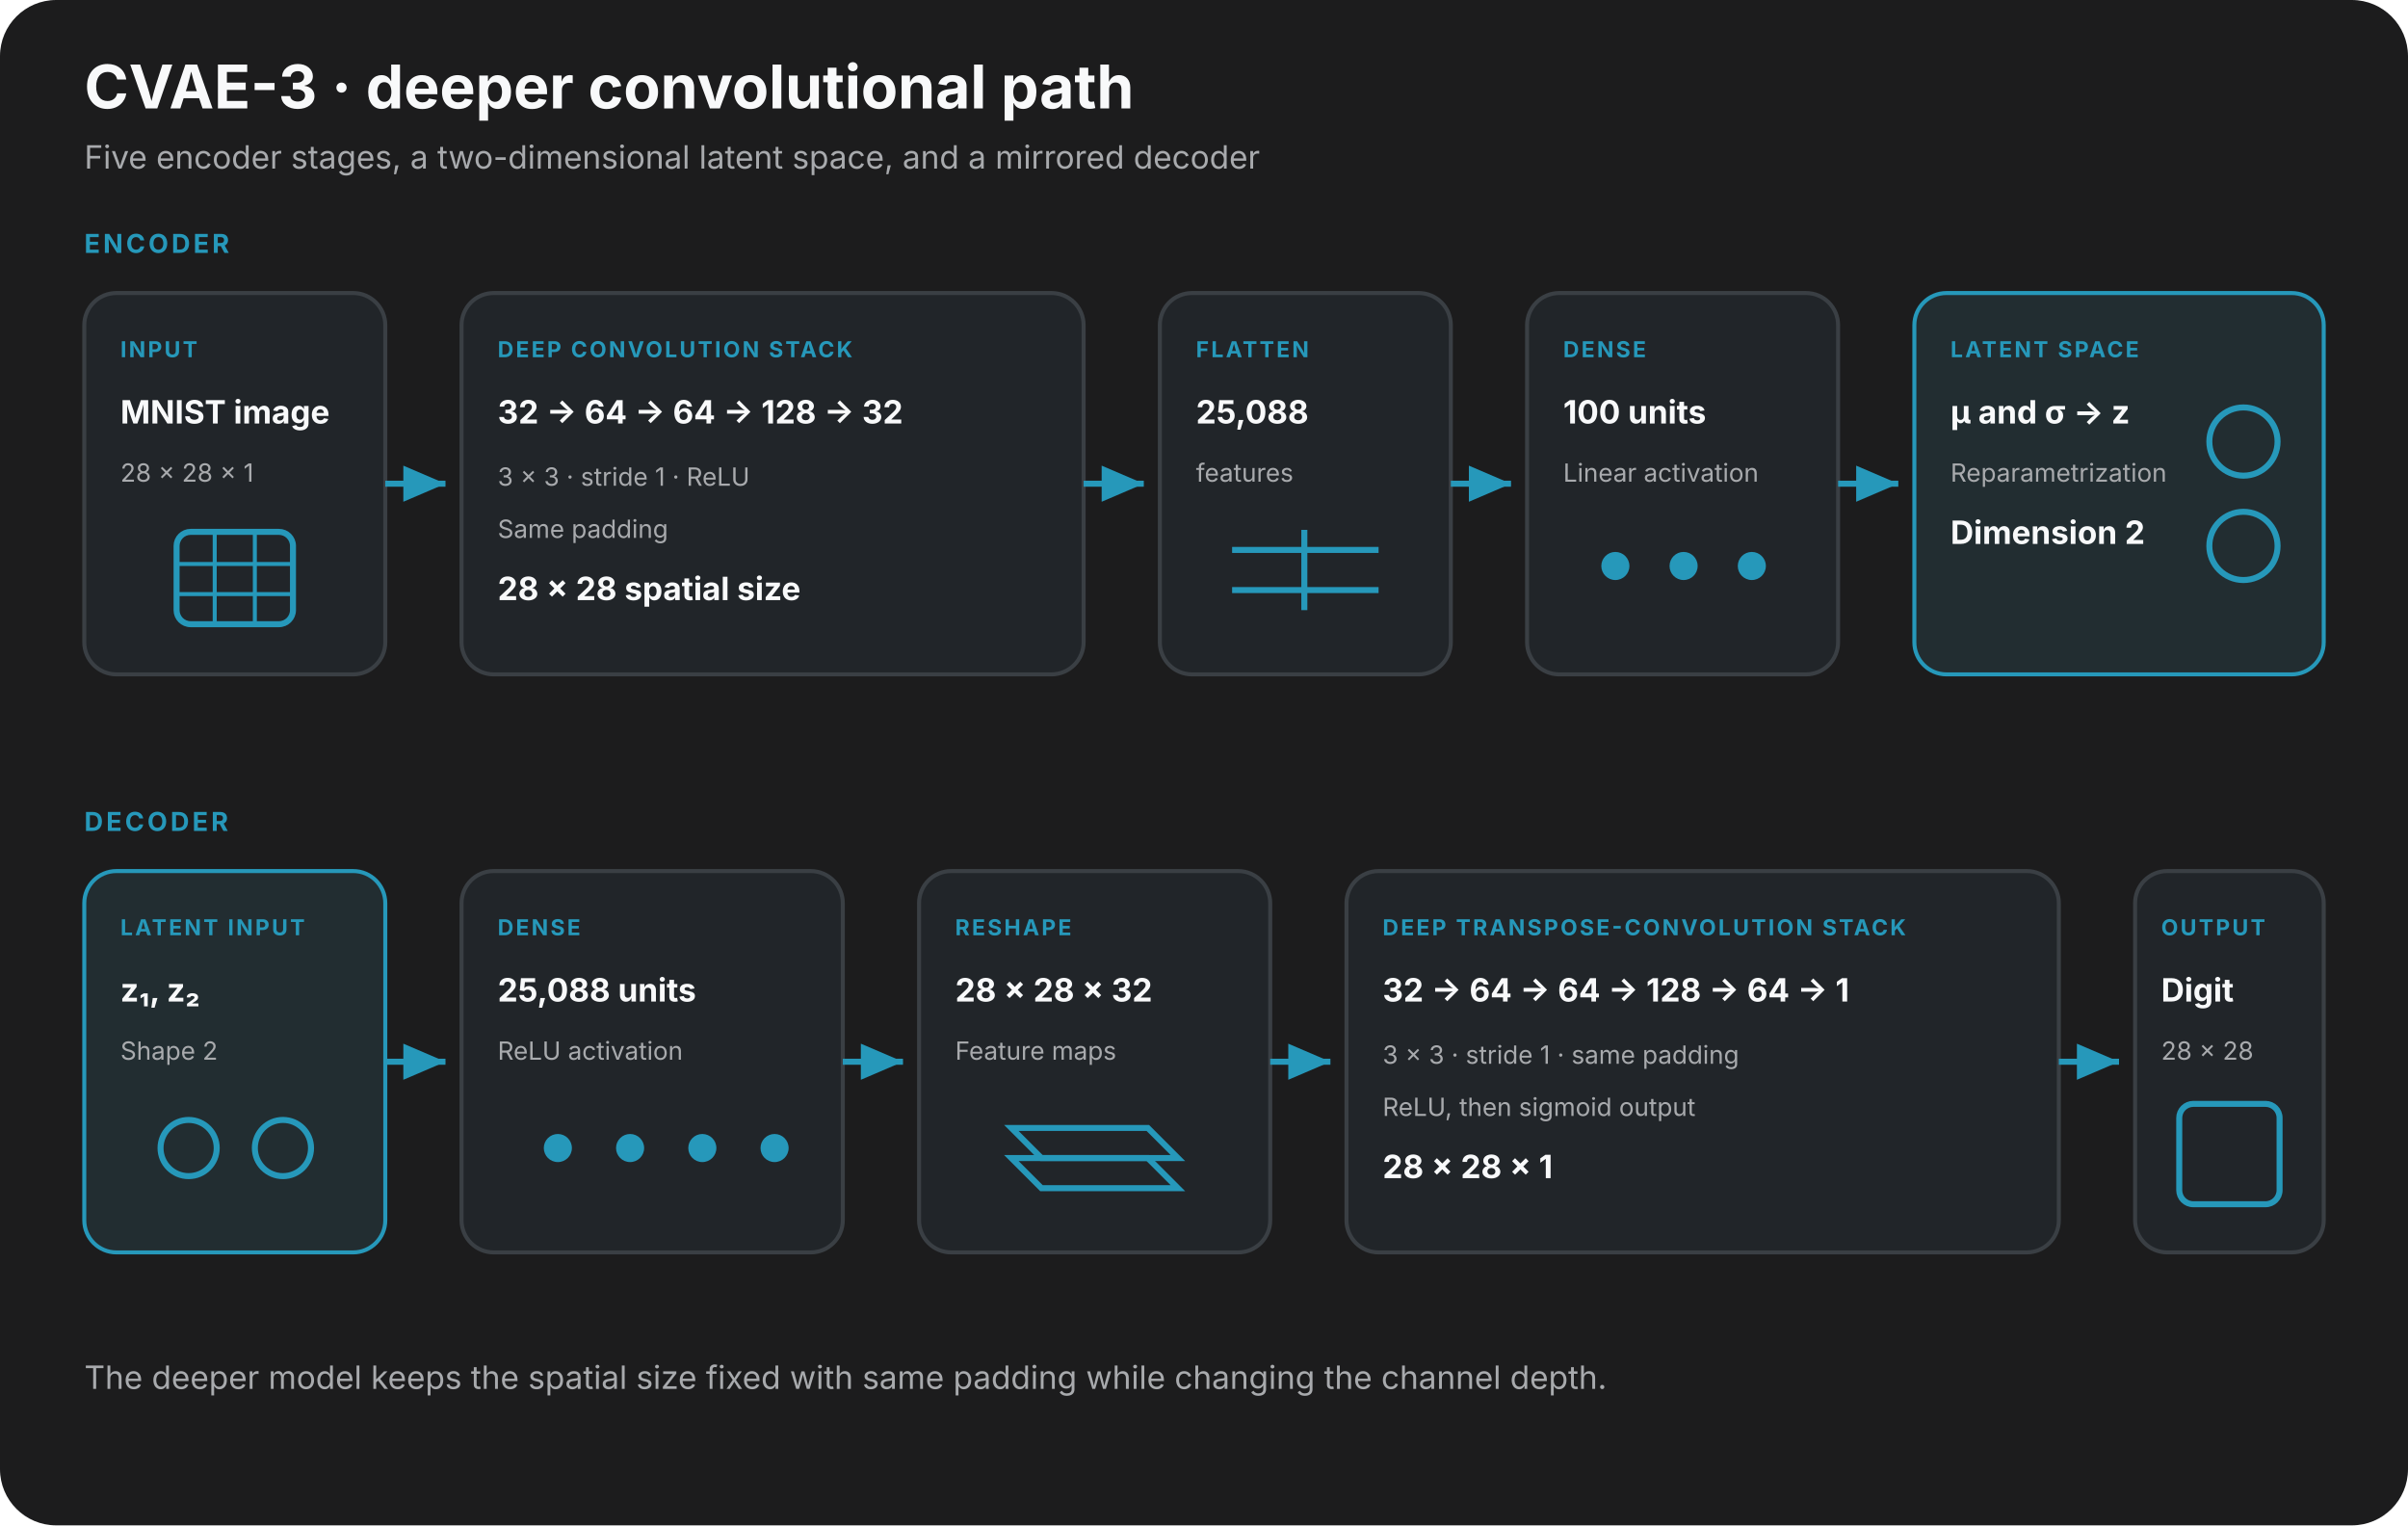
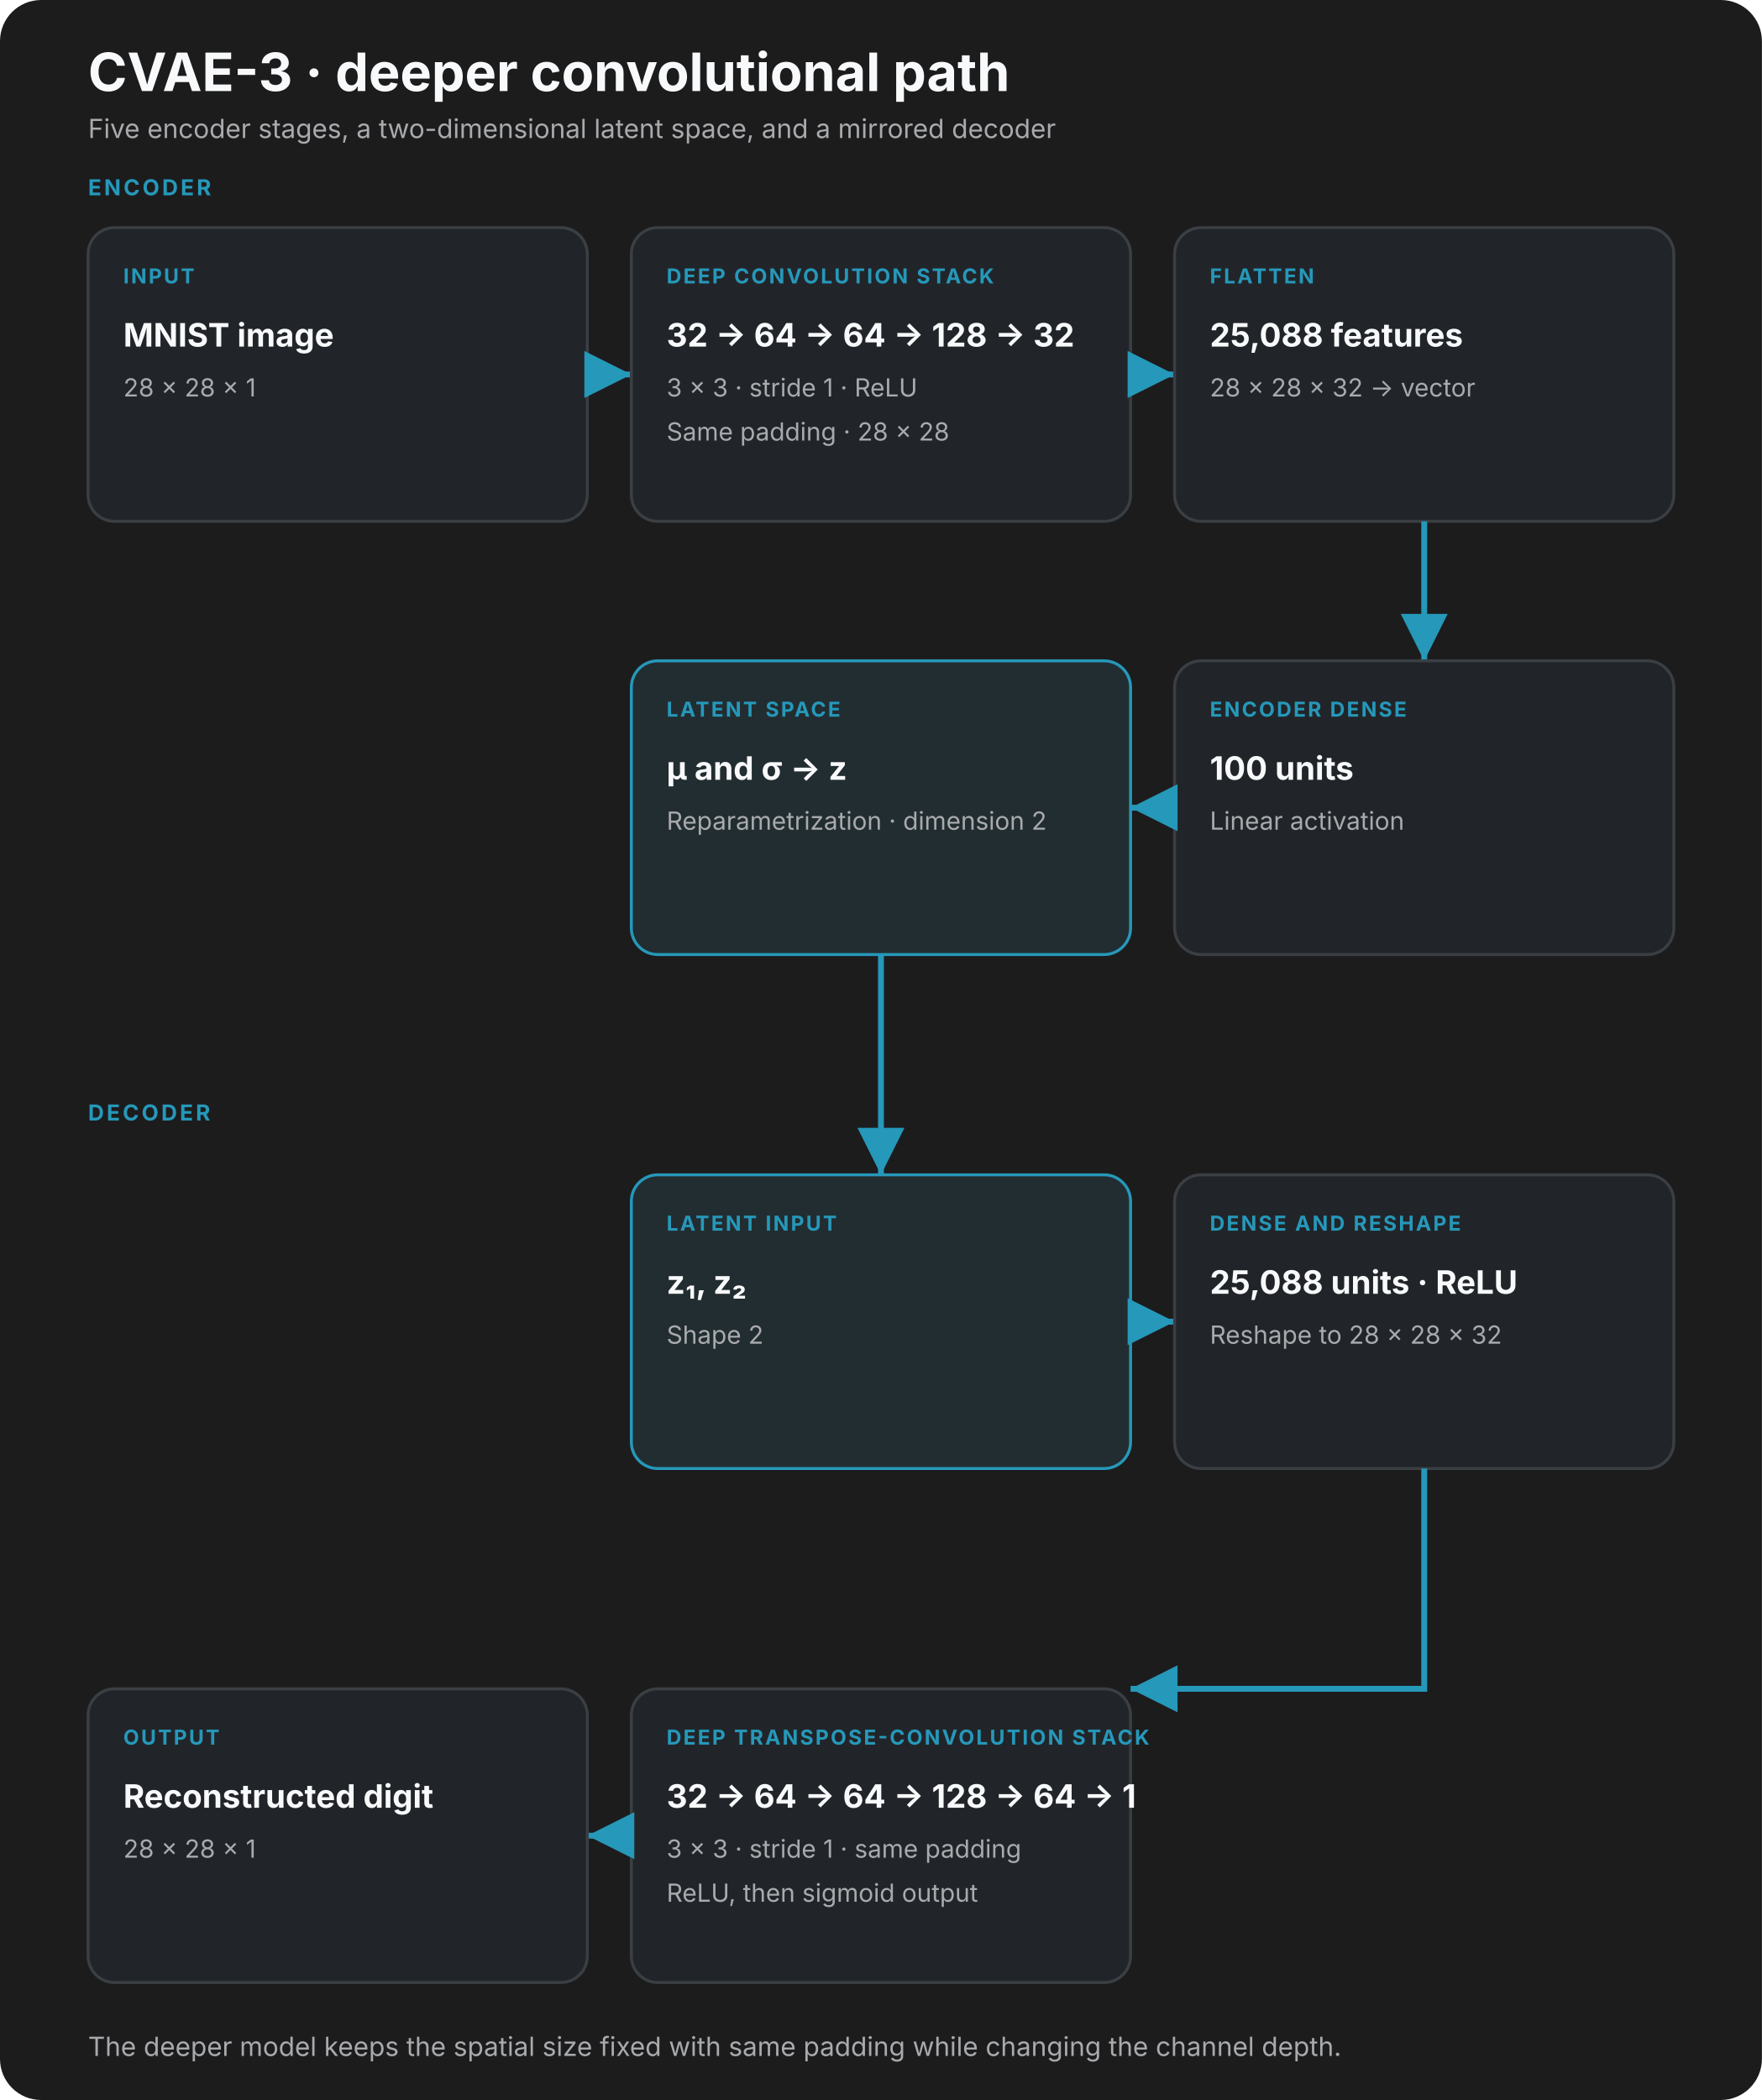
- <svg xmlns="http://www.w3.org/2000/svg" viewBox="0 0 1200 760" role="img" aria-labelledby="cvae3-title cvae3-desc">
+ <svg xmlns="http://www.w3.org/2000/svg" viewBox="0 0 1200 1430" role="img" aria-labelledby="cvae3-title cvae3-desc">
  <defs>
-     <marker id="cvae3-arrow" markerWidth="9" markerHeight="9" refX="7" refY="3" orient="auto">
-       <path d="M0 0 7 3 0 6Z" fill="#2698ba" />
+     <marker id="cvae3-arrow" markerWidth="11" markerHeight="11" refX="8" refY="4" orient="auto">
+       <path d="M0 0 8 4 0 8Z" fill="#2698ba" />
    </marker>
-     <style>.h{fill:#f8f9fa;font:700 30px Inter,-apple-system,BlinkMacSystemFont,"Segoe UI",sans-serif}.s{fill:#a8aaad;font:400 16px Inter,-apple-system,BlinkMacSystemFont,"Segoe UI",sans-serif}.r{fill:#2698ba;font:700 13px Inter,-apple-system,BlinkMacSystemFont,"Segoe UI",sans-serif;letter-spacing:1.5px}.k{fill:#2698ba;font:700 11px Inter,-apple-system,BlinkMacSystemFont,"Segoe UI",sans-serif;letter-spacing:1.1px}.n{fill:#f8f9fa;font:700 16px Inter,-apple-system,BlinkMacSystemFont,"Segoe UI",sans-serif}.d{fill:#a8aaad;font:400 12.5px Inter,-apple-system,BlinkMacSystemFont,"Segoe UI",sans-serif}.c{fill:#212529;stroke:#3a3f44;stroke-width:2}.z{fill:#222d31;stroke:#2698ba;stroke-width:2}.a{fill:none;stroke:#2698ba;stroke-width:3;marker-end:url(#cvae3-arrow)}</style>
+     <style>.h{fill:#f8f9fa;font:700 36px Inter,-apple-system,BlinkMacSystemFont,"Segoe UI",sans-serif}.s{fill:#a8aaad;font:400 18px Inter,-apple-system,BlinkMacSystemFont,"Segoe UI",sans-serif}.r{fill:#2698ba;font:700 15px Inter,-apple-system,BlinkMacSystemFont,"Segoe UI",sans-serif;letter-spacing:1.8px}.k{fill:#2698ba;font:700 14px Inter,-apple-system,BlinkMacSystemFont,"Segoe UI",sans-serif;letter-spacing:1.3px}.n{fill:#f8f9fa;font:700 22px Inter,-apple-system,BlinkMacSystemFont,"Segoe UI",sans-serif}.d{fill:#a8aaad;font:400 17px Inter,-apple-system,BlinkMacSystemFont,"Segoe UI",sans-serif}.c{fill:#212529;stroke:#3a3f44;stroke-width:2}.z{fill:#222d31;stroke:#2698ba;stroke-width:2}.a{fill:none;stroke:#2698ba;stroke-width:4;marker-end:url(#cvae3-arrow)}</style>
  </defs>
-   <rect width="1200" height="760" rx="28" fill="#1c1c1d" />
-   <text x="42" y="54" class="h">CVAE-3 · deeper convolutional path</text>
-   <text x="42" y="84" class="s">Five encoder stages, a two-dimensional latent space, and a mirrored decoder</text>
-   <text x="42" y="126" class="r">ENCODER</text>
-   <g transform="translate(42 146)">
-     <rect width="150" height="190" rx="16" class="c" />
-     <text x="18" y="32" class="k">INPUT</text>
-     <text x="18" y="65" class="n">MNIST image</text>
-     <text x="18" y="94" class="d">28 × 28 × 1</text>
-     <rect x="46" y="119" width="58" height="46" rx="7" fill="none" stroke="#2698ba" stroke-width="3" />
-     <path d="M65 119v46M85 119v46M46 135h58M46 150h58" stroke="#2698ba" stroke-width="2" />
+   <rect width="1200" height="1430" rx="28" fill="#1c1c1d" />
+   <text x="60" y="62" class="h">CVAE-3 · deeper convolutional path</text>
+   <text x="60" y="94" class="s">Five encoder stages, a two-dimensional latent space, and a mirrored decoder</text>
+   <text x="60" y="133" class="r">ENCODER</text>
+   <g transform="translate(60 155)">
+     <rect width="340" height="200" rx="18" class="c" />
+     <text x="24" y="38" class="k">INPUT</text>
+     <text x="24" y="81" class="n">MNIST image</text>
+     <text x="24" y="115" class="d">28 × 28 × 1</text>
  </g>
-   <path d="M192 241h30" class="a" />
-   <g transform="translate(230 146)">
-     <rect width="310" height="190" rx="16" class="c" />
-     <text x="18" y="32" class="k">DEEP CONVOLUTION STACK</text>
-     <text x="18" y="65" class="n">32 → 64 → 64 → 128 → 32</text>
-     <text x="18" y="96" class="d">3 × 3 · stride 1 · ReLU</text>
-     <text x="18" y="122" class="d">Same padding</text>
-     <text x="18" y="153" class="n">28 × 28 spatial size</text>
+   <path d="M400 255h30" class="a" />
+   <g transform="translate(430 155)">
+     <rect width="340" height="200" rx="18" class="c" />
+     <text x="24" y="38" class="k">DEEP CONVOLUTION STACK</text>
+     <text x="24" y="81" class="n">32 → 64 → 64 → 128 → 32</text>
+     <text x="24" y="115" class="d">3 × 3 · stride 1 · ReLU</text>
+     <text x="24" y="145" class="d">Same padding · 28 × 28</text>
  </g>
-   <path d="M540 241h30" class="a" />
-   <g transform="translate(578 146)">
-     <rect width="145" height="190" rx="16" class="c" />
-     <text x="18" y="32" class="k">FLATTEN</text>
-     <text x="18" y="65" class="n">25,088</text>
-     <text x="18" y="94" class="d">features</text>
-     <path d="M36 128h73M36 148h73M72 118v40" stroke="#2698ba" stroke-width="3" />
+   <path d="M770 255h30" class="a" />
+   <g transform="translate(800 155)">
+     <rect width="340" height="200" rx="18" class="c" />
+     <text x="24" y="38" class="k">FLATTEN</text>
+     <text x="24" y="81" class="n">25,088 features</text>
+     <text x="24" y="115" class="d">28 × 28 × 32 → vector</text>
  </g>
-   <path d="M723 241h30" class="a" />
-   <g transform="translate(761 146)">
-     <rect width="155" height="190" rx="16" class="c" />
-     <text x="18" y="32" class="k">DENSE</text>
-     <text x="18" y="65" class="n">100 units</text>
-     <text x="18" y="94" class="d">Linear activation</text>
-     <g fill="#2698ba">
-       <circle cx="44" cy="136" r="7" />
-       <circle cx="78" cy="136" r="7" />
-       <circle cx="112" cy="136" r="7" />
-     </g>
+   <path d="M970 355v95" class="a" />
+   <g transform="translate(800 450)">
+     <rect width="340" height="200" rx="18" class="c" />
+     <text x="24" y="38" class="k">ENCODER DENSE</text>
+     <text x="24" y="81" class="n">100 units</text>
+     <text x="24" y="115" class="d">Linear activation</text>
  </g>
-   <path d="M916 241h30" class="a" />
-   <g transform="translate(954 146)">
-     <rect width="204" height="190" rx="16" class="z" />
-     <text x="18" y="32" class="k">LATENT SPACE</text>
-     <text x="18" y="65" class="n">μ and σ → z</text>
-     <text x="18" y="94" class="d">Reparametrization</text>
-     <text x="18" y="125" class="n">Dimension 2</text>
-     <circle cx="164" cy="74" r="17" fill="none" stroke="#2698ba" stroke-width="3" />
-     <circle cx="164" cy="126" r="17" fill="none" stroke="#2698ba" stroke-width="3" />
+   <path d="M800 550h-30" class="a" />
+   <g transform="translate(430 450)">
+     <rect width="340" height="200" rx="18" class="z" />
+     <text x="24" y="38" class="k">LATENT SPACE</text>
+     <text x="24" y="81" class="n">μ and σ → z</text>
+     <text x="24" y="115" class="d">Reparametrization · dimension 2</text>
  </g>
-   <text x="42" y="414" class="r">DECODER</text>
-   <g transform="translate(42 434)">
-     <rect width="150" height="190" rx="16" class="z" />
-     <text x="18" y="32" class="k">LATENT INPUT</text>
-     <text x="18" y="65" class="n">z₁, z₂</text>
-     <text x="18" y="94" class="d">Shape 2</text>
-     <circle cx="52" cy="138" r="14" fill="none" stroke="#2698ba" stroke-width="3" />
-     <circle cx="99" cy="138" r="14" fill="none" stroke="#2698ba" stroke-width="3" />
+   <text x="60" y="763" class="r">DECODER</text>
+   <path d="M600 650v150" class="a" />
+   <g transform="translate(430 800)">
+     <rect width="340" height="200" rx="18" class="z" />
+     <text x="24" y="38" class="k">LATENT INPUT</text>
+     <text x="24" y="81" class="n">z₁, z₂</text>
+     <text x="24" y="115" class="d">Shape 2</text>
  </g>
-   <path d="M192 529h30" class="a" />
-   <g transform="translate(230 434)">
-     <rect width="190" height="190" rx="16" class="c" />
-     <text x="18" y="32" class="k">DENSE</text>
-     <text x="18" y="65" class="n">25,088 units</text>
-     <text x="18" y="94" class="d">ReLU activation</text>
-     <g fill="#2698ba">
-       <circle cx="48" cy="138" r="7" />
-       <circle cx="84" cy="138" r="7" />
-       <circle cx="120" cy="138" r="7" />
-       <circle cx="156" cy="138" r="7" />
-     </g>
+   <path d="M770 900h30" class="a" />
+   <g transform="translate(800 800)">
+     <rect width="340" height="200" rx="18" class="c" />
+     <text x="24" y="38" class="k">DENSE AND RESHAPE</text>
+     <text x="24" y="81" class="n">25,088 units · ReLU</text>
+     <text x="24" y="115" class="d">Reshape to 28 × 28 × 32</text>
  </g>
-   <path d="M420 529h30" class="a" />
-   <g transform="translate(458 434)">
-     <rect width="175" height="190" rx="16" class="c" />
-     <text x="18" y="32" class="k">RESHAPE</text>
-     <text x="18" y="65" class="n">28 × 28 × 32</text>
-     <text x="18" y="94" class="d">Feature maps</text>
-     <path d="M46 128h68l15 15H61Z" fill="none" stroke="#2698ba" stroke-width="3" />
-     <path d="M46 143h68l15 15H61Z" fill="none" stroke="#2698ba" stroke-width="3" />
+   <path d="M970 1000v150h-200" class="a" />
+   <g transform="translate(430 1150)">
+     <rect width="340" height="200" rx="18" class="c" />
+     <text x="24" y="38" class="k">DEEP TRANSPOSE-CONVOLUTION STACK</text>
+     <text x="24" y="81" class="n">32 → 64 → 64 → 128 → 64 → 1</text>
+     <text x="24" y="115" class="d">3 × 3 · stride 1 · same padding</text>
+     <text x="24" y="145" class="d">ReLU, then sigmoid output</text>
  </g>
-   <path d="M633 529h30" class="a" />
-   <g transform="translate(671 434)">
-     <rect width="355" height="190" rx="16" class="c" />
-     <text x="18" y="32" class="k">DEEP TRANSPOSE-CONVOLUTION STACK</text>
-     <text x="18" y="65" class="n">32 → 64 → 64 → 128 → 64 → 1</text>
-     <text x="18" y="96" class="d">3 × 3 · stride 1 · same padding</text>
-     <text x="18" y="122" class="d">ReLU, then sigmoid output</text>
-     <text x="18" y="153" class="n">28 × 28 × 1</text>
+   <path d="M430 1250h-30" class="a" />
+   <g transform="translate(60 1150)">
+     <rect width="340" height="200" rx="18" class="c" />
+     <text x="24" y="38" class="k">OUTPUT</text>
+     <text x="24" y="81" class="n">Reconstructed digit</text>
+     <text x="24" y="115" class="d">28 × 28 × 1</text>
  </g>
-   <path d="M1026 529h30" class="a" />
-   <g transform="translate(1064 434)">
-     <rect width="94" height="190" rx="16" class="c" />
-     <text x="13" y="32" class="k">OUTPUT</text>
-     <text x="13" y="65" class="n">Digit</text>
-     <text x="13" y="94" class="d">28 × 28</text>
-     <rect x="22" y="116" width="50" height="50" rx="7" fill="none" stroke="#2698ba" stroke-width="3" />
-   </g>
-   <text x="42" y="692" class="s">The deeper model keeps the spatial size fixed with same padding while changing the channel depth.</text>
+   <text x="60" y="1400" class="s">The deeper model keeps the spatial size fixed with same padding while changing the channel depth.</text>
</svg>
